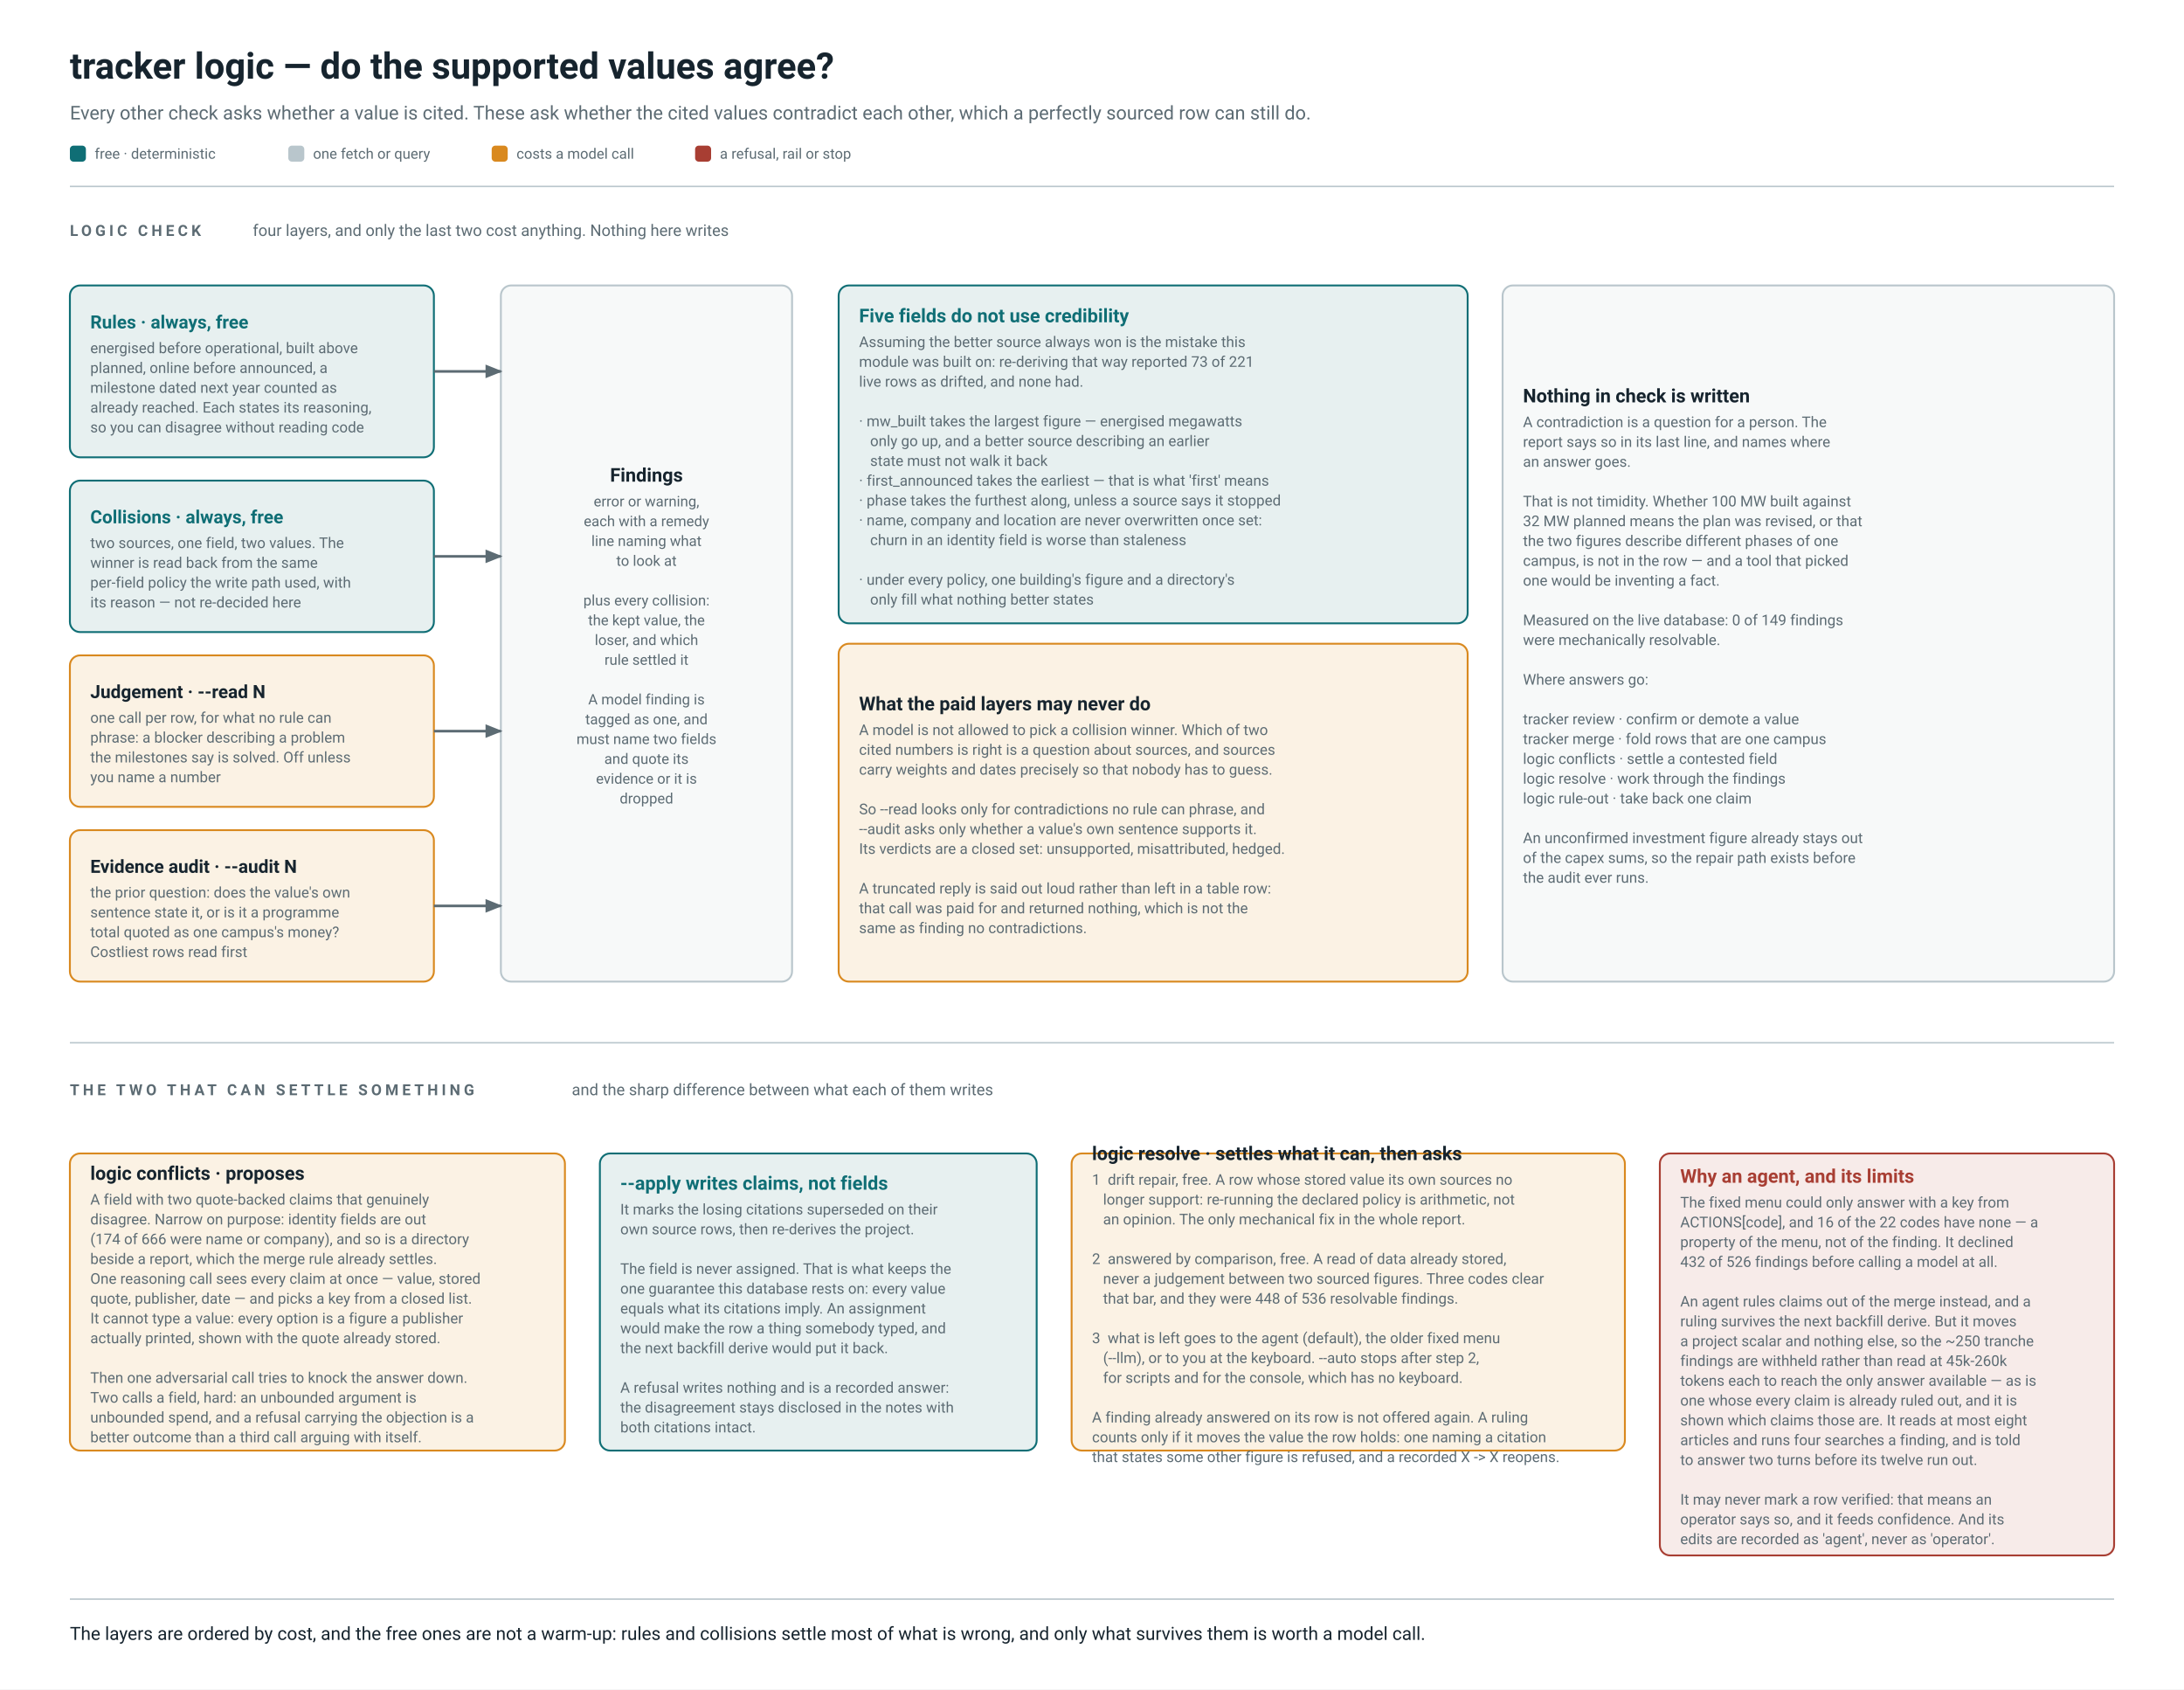
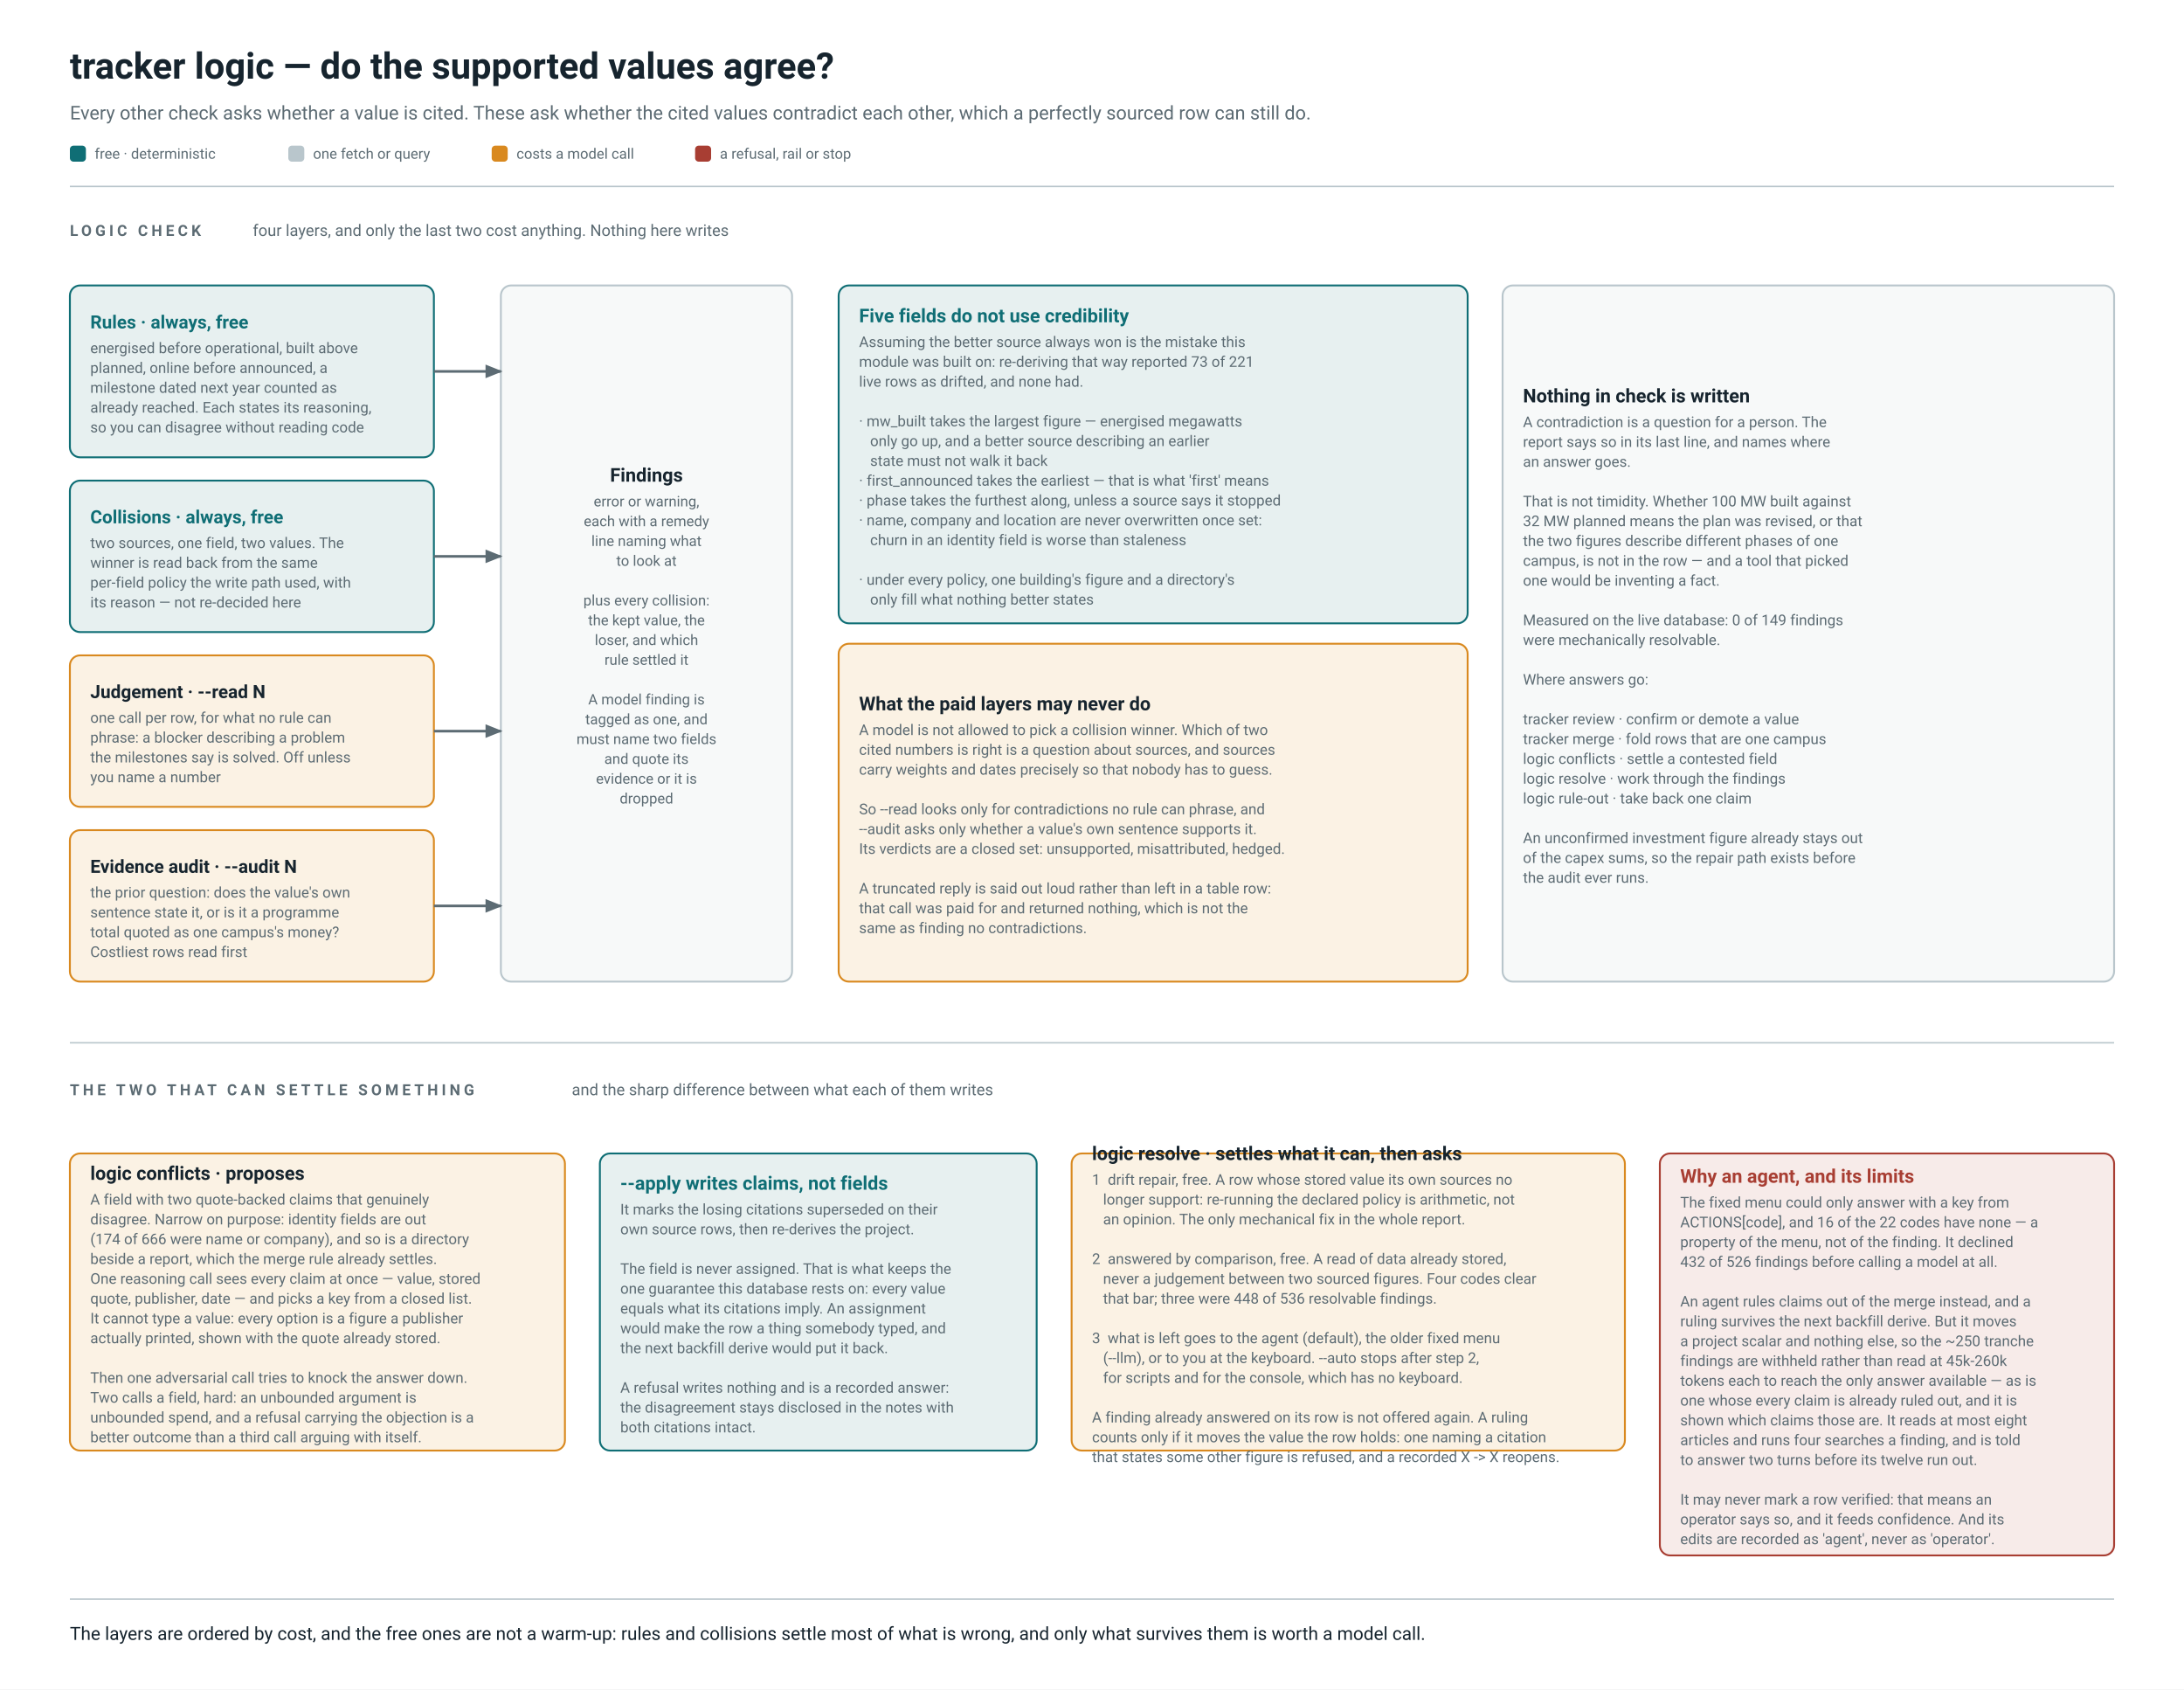
<svg xmlns="http://www.w3.org/2000/svg" width="1500" height="1160" viewBox="0 0 1500 1160" font-family="system-ui,-apple-system,'Segoe UI',Roboto,'Helvetica Neue','DejaVu Sans',Arial,sans-serif">
  <defs>
    <marker id="a5C6B73" viewBox="0 0 10 10" refX="9" refY="5" markerWidth="6.5" markerHeight="6.5" orient="auto-start-reverse">
      <path d="M 0 1 L 10 5 L 0 9 z" fill="#5C6B73" />
    </marker>
  </defs>
  <rect width="1500" height="1160" fill="#FFFFFF" />
  <g font-family="system-ui,-apple-system,'Segoe UI',Roboto,'Helvetica Neue','DejaVu Sans',Arial,sans-serif" xml:space="preserve">
    <text x="48.0" y="54.0" font-size="25" fill="#16242E" text-anchor="start" font-weight="700">tracker logic — do the supported values agree?</text>
    <text x="48.0" y="82.0" font-size="13" fill="#5C6B73" text-anchor="start">Every other check asks whether a value is cited. These ask whether the cited values contradict each other, which a perfectly sourced row can still do.</text>
    <rect x="48.0" y="100.0" width="11" height="11" rx="2.5" fill="#0F6E75" />
    <text x="65.0" y="109.0" font-size="10" fill="#5C6B73" text-anchor="start">free · deterministic</text>
    <rect x="198.0" y="100.0" width="11" height="11" rx="2.5" fill="#B9C6CC" />
    <text x="215.0" y="109.0" font-size="10" fill="#5C6B73" text-anchor="start">one fetch or query</text>
    <rect x="337.7" y="100.0" width="11" height="11" rx="2.5" fill="#D9891F" />
    <text x="354.7" y="109.0" font-size="10" fill="#5C6B73" text-anchor="start">costs a model call</text>
    <rect x="477.4" y="100.0" width="11" height="11" rx="2.5" fill="#A83E33" />
    <text x="494.4" y="109.0" font-size="10" fill="#5C6B73" text-anchor="start">a refusal, rail or stop</text>
    <line x1="48" y1="128" x2="1452" y2="128" stroke="#B9C6CC" stroke-width="1" />
    <text x="48.0" y="162.0" font-size="10.5" fill="#5C6B73" text-anchor="start" font-weight="700" letter-spacing="2.4">LOGIC CHECK</text>
    <text x="173.6" y="162.0" font-size="11" fill="#5C6B73" text-anchor="start">four layers, and only the last two cost anything. Nothing here writes</text>
    <rect x="48.0" y="196.0" width="250.0" height="118.0" rx="7" fill="#E7F0F0" stroke="#0F6E75" stroke-width="1.3" />
    <text x="62.0" y="225.5" font-size="12.5" fill="#0F6E75" text-anchor="left" font-weight="700">Rules · always, free</text>
    <text x="62.0" y="242.5" font-size="10.2" fill="#5C6B73" text-anchor="left">energised before operational, built above</text>
    <text x="62.0" y="256.1" font-size="10.2" fill="#5C6B73" text-anchor="left">planned, online before announced, a</text>
    <text x="62.0" y="269.7" font-size="10.2" fill="#5C6B73" text-anchor="left">milestone dated next year counted as</text>
    <text x="62.0" y="283.3" font-size="10.2" fill="#5C6B73" text-anchor="left">already reached. Each states its reasoning,</text>
    <text x="62.0" y="296.9" font-size="10.2" fill="#5C6B73" text-anchor="left">so you can disagree without reading code</text>
    <rect x="48.0" y="330.0" width="250.0" height="104.0" rx="7" fill="#E7F0F0" stroke="#0F6E75" stroke-width="1.3" />
    <text x="62.0" y="359.3" font-size="12.5" fill="#0F6E75" text-anchor="left" font-weight="700">Collisions · always, free</text>
    <text x="62.0" y="376.3" font-size="10.2" fill="#5C6B73" text-anchor="left">two sources, one field, two values. The</text>
    <text x="62.0" y="389.9" font-size="10.2" fill="#5C6B73" text-anchor="left">winner is read back from the same</text>
    <text x="62.0" y="403.5" font-size="10.2" fill="#5C6B73" text-anchor="left">per-field policy the write path used, with</text>
    <text x="62.0" y="417.1" font-size="10.2" fill="#5C6B73" text-anchor="left">its reason — not re-decided here</text>
    <rect x="48.0" y="450.0" width="250.0" height="104.0" rx="7" fill="#FBF2E4" stroke="#D9891F" stroke-width="1.3" />
    <text x="62.0" y="479.3" font-size="12.5" fill="#16242E" text-anchor="left" font-weight="700">Judgement · --read N</text>
    <text x="62.0" y="496.3" font-size="10.2" fill="#5C6B73" text-anchor="left">one call per row, for what no rule can</text>
    <text x="62.0" y="509.9" font-size="10.2" fill="#5C6B73" text-anchor="left">phrase: a blocker describing a problem</text>
    <text x="62.0" y="523.5" font-size="10.2" fill="#5C6B73" text-anchor="left">the milestones say is solved. Off unless</text>
    <text x="62.0" y="537.1" font-size="10.2" fill="#5C6B73" text-anchor="left">you name a number</text>
    <rect x="48.0" y="570.0" width="250.0" height="104.0" rx="7" fill="#FBF2E4" stroke="#D9891F" stroke-width="1.3" />
    <text x="62.0" y="599.3" font-size="12.5" fill="#16242E" text-anchor="left" font-weight="700">Evidence audit · --audit N</text>
    <text x="62.0" y="616.3" font-size="10.2" fill="#5C6B73" text-anchor="left">the prior question: does the value's own</text>
    <text x="62.0" y="629.9" font-size="10.2" fill="#5C6B73" text-anchor="left">sentence state it, or is it a programme</text>
    <text x="62.0" y="643.5" font-size="10.2" fill="#5C6B73" text-anchor="left">total quoted as one campus's money?</text>
    <text x="62.0" y="657.1" font-size="10.2" fill="#5C6B73" text-anchor="left">Costliest rows read first</text>
    <rect x="344.0" y="196.0" width="200.0" height="478.0" rx="7" fill="#F7F9F9" stroke="#B9C6CC" stroke-width="1.3" />
    <text x="444.0" y="330.7" font-size="13" fill="#16242E" text-anchor="middle" font-weight="700">Findings</text>
    <text x="444.0" y="347.7" font-size="10" fill="#5C6B73" text-anchor="middle">error or warning,</text>
    <text x="444.0" y="361.3" font-size="10" fill="#5C6B73" text-anchor="middle">each with a remedy</text>
    <text x="444.0" y="374.9" font-size="10" fill="#5C6B73" text-anchor="middle">line naming what</text>
    <text x="444.0" y="388.5" font-size="10" fill="#5C6B73" text-anchor="middle">to look at</text>
    <text x="444.0" y="402.1" font-size="10" fill="#5C6B73" text-anchor="middle" />
    <text x="444.0" y="415.7" font-size="10" fill="#5C6B73" text-anchor="middle">plus every collision:</text>
    <text x="444.0" y="429.3" font-size="10" fill="#5C6B73" text-anchor="middle">the kept value, the</text>
    <text x="444.0" y="442.9" font-size="10" fill="#5C6B73" text-anchor="middle">loser, and which</text>
    <text x="444.0" y="456.5" font-size="10" fill="#5C6B73" text-anchor="middle">rule settled it</text>
    <text x="444.0" y="470.1" font-size="10" fill="#5C6B73" text-anchor="middle" />
    <text x="444.0" y="483.7" font-size="10" fill="#5C6B73" text-anchor="middle">A model finding is</text>
    <text x="444.0" y="497.3" font-size="10" fill="#5C6B73" text-anchor="middle">tagged as one, and</text>
    <text x="444.0" y="510.9" font-size="10" fill="#5C6B73" text-anchor="middle">must name two fields</text>
    <text x="444.0" y="524.5" font-size="10" fill="#5C6B73" text-anchor="middle">and quote its</text>
    <text x="444.0" y="538.1" font-size="10" fill="#5C6B73" text-anchor="middle">evidence or it is</text>
    <text x="444.0" y="551.7" font-size="10" fill="#5C6B73" text-anchor="middle">dropped</text>
    <polyline points="298.0,255.0 344.0,255.0" fill="none" stroke="#5C6B73" stroke-width="1.8" stroke-linejoin="round" marker-end="url(#a5C6B73)" />
    <polyline points="298.0,382.0 344.0,382.0" fill="none" stroke="#5C6B73" stroke-width="1.8" stroke-linejoin="round" marker-end="url(#a5C6B73)" />
    <polyline points="298.0,502.0 344.0,502.0" fill="none" stroke="#5C6B73" stroke-width="1.8" stroke-linejoin="round" marker-end="url(#a5C6B73)" />
    <polyline points="298.0,622.0 344.0,622.0" fill="none" stroke="#5C6B73" stroke-width="1.8" stroke-linejoin="round" marker-end="url(#a5C6B73)" />
    <rect x="576.0" y="196.0" width="432.0" height="232.0" rx="7" fill="#E7F0F0" stroke="#0F6E75" stroke-width="1.3" />
    <text x="590.0" y="221.3" font-size="13" fill="#0F6E75" text-anchor="left" font-weight="700">Five fields do not use credibility</text>
    <text x="590.0" y="238.3" font-size="10.2" fill="#5C6B73" text-anchor="left">Assuming the better source always won is the mistake this</text>
    <text x="590.0" y="251.9" font-size="10.2" fill="#5C6B73" text-anchor="left">module was built on: re-deriving that way reported 73 of 221</text>
    <text x="590.0" y="265.5" font-size="10.2" fill="#5C6B73" text-anchor="left">live rows as drifted, and none had.</text>
    <text x="590.0" y="279.1" font-size="10.2" fill="#5C6B73" text-anchor="left" />
    <text x="590.0" y="292.7" font-size="10.2" fill="#5C6B73" text-anchor="left">· mw_built takes the largest figure — energised megawatts</text>
    <text x="590.0" y="306.3" font-size="10.2" fill="#5C6B73" text-anchor="left">   only go up, and a better source describing an earlier</text>
    <text x="590.0" y="319.9" font-size="10.2" fill="#5C6B73" text-anchor="left">   state must not walk it back</text>
    <text x="590.0" y="333.5" font-size="10.2" fill="#5C6B73" text-anchor="left">· first_announced takes the earliest — that is what 'first' means</text>
    <text x="590.0" y="347.1" font-size="10.2" fill="#5C6B73" text-anchor="left">· phase takes the furthest along, unless a source says it stopped</text>
    <text x="590.0" y="360.7" font-size="10.2" fill="#5C6B73" text-anchor="left">· name, company and location are never overwritten once set:</text>
    <text x="590.0" y="374.3" font-size="10.2" fill="#5C6B73" text-anchor="left">   churn in an identity field is worse than staleness</text>
    <text x="590.0" y="387.9" font-size="10.2" fill="#5C6B73" text-anchor="left" />
    <text x="590.0" y="401.5" font-size="10.2" fill="#5C6B73" text-anchor="left">· under every policy, one building's figure and a directory's</text>
    <text x="590.0" y="415.1" font-size="10.2" fill="#5C6B73" text-anchor="left">   only fill what nothing better states</text>
    <rect x="576.0" y="442.0" width="432.0" height="232.0" rx="7" fill="#FBF2E4" stroke="#D9891F" stroke-width="1.3" />
    <text x="590.0" y="487.7" font-size="13" fill="#16242E" text-anchor="left" font-weight="700">What the paid layers may never do</text>
    <text x="590.0" y="504.7" font-size="10.2" fill="#5C6B73" text-anchor="left">A model is not allowed to pick a collision winner. Which of two</text>
    <text x="590.0" y="518.3" font-size="10.2" fill="#5C6B73" text-anchor="left">cited numbers is right is a question about sources, and sources</text>
    <text x="590.0" y="531.9" font-size="10.2" fill="#5C6B73" text-anchor="left">carry weights and dates precisely so that nobody has to guess.</text>
    <text x="590.0" y="545.5" font-size="10.2" fill="#5C6B73" text-anchor="left" />
    <text x="590.0" y="559.1" font-size="10.2" fill="#5C6B73" text-anchor="left">So --read looks only for contradictions no rule can phrase, and</text>
    <text x="590.0" y="572.7" font-size="10.2" fill="#5C6B73" text-anchor="left">--audit asks only whether a value's own sentence supports it.</text>
    <text x="590.0" y="586.3" font-size="10.2" fill="#5C6B73" text-anchor="left">Its verdicts are a closed set: unsupported, misattributed, hedged.</text>
    <text x="590.0" y="599.9" font-size="10.2" fill="#5C6B73" text-anchor="left" />
    <text x="590.0" y="613.5" font-size="10.2" fill="#5C6B73" text-anchor="left">A truncated reply is said out loud rather than left in a table row:</text>
    <text x="590.0" y="627.1" font-size="10.2" fill="#5C6B73" text-anchor="left">that call was paid for and returned nothing, which is not the</text>
    <text x="590.0" y="640.7" font-size="10.2" fill="#5C6B73" text-anchor="left">same as finding no contradictions.</text>
    <rect x="1032.0" y="196.0" width="420.0" height="478.0" rx="7" fill="#F7F9F9" stroke="#B9C6CC" stroke-width="1.3" />
    <text x="1046.0" y="276.3" font-size="13" fill="#16242E" text-anchor="left" font-weight="700">Nothing in check is written</text>
    <text x="1046.0" y="293.3" font-size="10.2" fill="#5C6B73" text-anchor="left">A contradiction is a question for a person. The</text>
    <text x="1046.0" y="306.9" font-size="10.2" fill="#5C6B73" text-anchor="left">report says so in its last line, and names where</text>
    <text x="1046.0" y="320.5" font-size="10.2" fill="#5C6B73" text-anchor="left">an answer goes.</text>
    <text x="1046.0" y="334.1" font-size="10.2" fill="#5C6B73" text-anchor="left" />
    <text x="1046.0" y="347.7" font-size="10.2" fill="#5C6B73" text-anchor="left">That is not timidity. Whether 100 MW built against</text>
    <text x="1046.0" y="361.3" font-size="10.2" fill="#5C6B73" text-anchor="left">32 MW planned means the plan was revised, or that</text>
    <text x="1046.0" y="374.9" font-size="10.2" fill="#5C6B73" text-anchor="left">the two figures describe different phases of one</text>
    <text x="1046.0" y="388.5" font-size="10.2" fill="#5C6B73" text-anchor="left">campus, is not in the row — and a tool that picked</text>
    <text x="1046.0" y="402.1" font-size="10.2" fill="#5C6B73" text-anchor="left">one would be inventing a fact.</text>
    <text x="1046.0" y="415.7" font-size="10.2" fill="#5C6B73" text-anchor="left" />
    <text x="1046.0" y="429.3" font-size="10.2" fill="#5C6B73" text-anchor="left">Measured on the live database: 0 of 149 findings</text>
    <text x="1046.0" y="442.9" font-size="10.2" fill="#5C6B73" text-anchor="left">were mechanically resolvable.</text>
    <text x="1046.0" y="456.5" font-size="10.2" fill="#5C6B73" text-anchor="left" />
    <text x="1046.0" y="470.1" font-size="10.2" fill="#5C6B73" text-anchor="left">Where answers go:</text>
    <text x="1046.0" y="483.7" font-size="10.2" fill="#5C6B73" text-anchor="left" />
    <text x="1046.0" y="497.3" font-size="10.2" fill="#5C6B73" text-anchor="left">tracker review · confirm or demote a value</text>
    <text x="1046.0" y="510.9" font-size="10.2" fill="#5C6B73" text-anchor="left">tracker merge · fold rows that are one campus</text>
    <text x="1046.0" y="524.5" font-size="10.2" fill="#5C6B73" text-anchor="left">logic conflicts · settle a contested field</text>
    <text x="1046.0" y="538.1" font-size="10.2" fill="#5C6B73" text-anchor="left">logic resolve · work through the findings</text>
    <text x="1046.0" y="551.7" font-size="10.2" fill="#5C6B73" text-anchor="left">logic rule-out · take back one claim</text>
    <text x="1046.0" y="565.3" font-size="10.2" fill="#5C6B73" text-anchor="left" />
    <text x="1046.0" y="578.9" font-size="10.2" fill="#5C6B73" text-anchor="left">An unconfirmed investment figure already stays out</text>
    <text x="1046.0" y="592.5" font-size="10.2" fill="#5C6B73" text-anchor="left">of the capex sums, so the repair path exists before</text>
    <text x="1046.0" y="606.1" font-size="10.2" fill="#5C6B73" text-anchor="left">the audit ever runs.</text>
    <line x1="48" y1="716" x2="1452" y2="716" stroke="#B9C6CC" stroke-width="1" />
    <text x="48.0" y="752.0" font-size="10.5" fill="#5C6B73" text-anchor="start" font-weight="700" letter-spacing="2.4">THE TWO THAT CAN SETTLE SOMETHING</text>
    <text x="392.7" y="752.0" font-size="11" fill="#5C6B73" text-anchor="start">and the sharp difference between what each of them writes</text>
    <rect x="48.0" y="792.0" width="340.0" height="204.0" rx="7" fill="#FBF2E4" stroke="#D9891F" stroke-width="1.3" />
    <text x="62.0" y="810.1" font-size="13" fill="#16242E" text-anchor="left" font-weight="700">logic conflicts · proposes</text>
    <text x="62.0" y="827.1" font-size="10.2" fill="#5C6B73" text-anchor="left">A field with two quote-backed claims that genuinely</text>
    <text x="62.0" y="840.7" font-size="10.2" fill="#5C6B73" text-anchor="left">disagree. Narrow on purpose: identity fields are out</text>
    <text x="62.0" y="854.3" font-size="10.2" fill="#5C6B73" text-anchor="left">(174 of 666 were name or company), and so is a directory</text>
    <text x="62.0" y="867.9" font-size="10.2" fill="#5C6B73" text-anchor="left">beside a report, which the merge rule already settles.</text>
    <text x="62.0" y="881.5" font-size="10.2" fill="#5C6B73" text-anchor="left">One reasoning call sees every claim at once — value, stored</text>
    <text x="62.0" y="895.1" font-size="10.2" fill="#5C6B73" text-anchor="left">quote, publisher, date — and picks a key from a closed list.</text>
    <text x="62.0" y="908.7" font-size="10.2" fill="#5C6B73" text-anchor="left">It cannot type a value: every option is a figure a publisher</text>
    <text x="62.0" y="922.3" font-size="10.2" fill="#5C6B73" text-anchor="left">actually printed, shown with the quote already stored.</text>
    <text x="62.0" y="935.9" font-size="10.2" fill="#5C6B73" text-anchor="left" />
    <text x="62.0" y="949.5" font-size="10.2" fill="#5C6B73" text-anchor="left">Then one adversarial call tries to knock the answer down.</text>
    <text x="62.0" y="963.1" font-size="10.2" fill="#5C6B73" text-anchor="left">Two calls a field, hard: an unbounded argument is</text>
    <text x="62.0" y="976.7" font-size="10.2" fill="#5C6B73" text-anchor="left">unbounded spend, and a refusal carrying the objection is a</text>
    <text x="62.0" y="990.3" font-size="10.2" fill="#5C6B73" text-anchor="left">better outcome than a third call arguing with itself.</text>
    <rect x="412.0" y="792.0" width="300.0" height="204.0" rx="7" fill="#E7F0F0" stroke="#0F6E75" stroke-width="1.3" />
    <text x="426.0" y="816.9" font-size="13" fill="#0F6E75" text-anchor="left" font-weight="700">--apply writes claims, not fields</text>
    <text x="426.0" y="833.9" font-size="10.2" fill="#5C6B73" text-anchor="left">It marks the losing citations superseded on their</text>
    <text x="426.0" y="847.5" font-size="10.2" fill="#5C6B73" text-anchor="left">own source rows, then re-derives the project.</text>
    <text x="426.0" y="861.1" font-size="10.2" fill="#5C6B73" text-anchor="left" />
    <text x="426.0" y="874.7" font-size="10.2" fill="#5C6B73" text-anchor="left">The field is never assigned. That is what keeps the</text>
    <text x="426.0" y="888.3" font-size="10.2" fill="#5C6B73" text-anchor="left">one guarantee this database rests on: every value</text>
    <text x="426.0" y="901.9" font-size="10.2" fill="#5C6B73" text-anchor="left">equals what its citations imply. An assignment</text>
    <text x="426.0" y="915.5" font-size="10.2" fill="#5C6B73" text-anchor="left">would make the row a thing somebody typed, and</text>
    <text x="426.0" y="929.1" font-size="10.2" fill="#5C6B73" text-anchor="left">the next backfill derive would put it back.</text>
    <text x="426.0" y="942.7" font-size="10.2" fill="#5C6B73" text-anchor="left" />
    <text x="426.0" y="956.3" font-size="10.2" fill="#5C6B73" text-anchor="left">A refusal writes nothing and is a recorded answer:</text>
    <text x="426.0" y="969.9" font-size="10.2" fill="#5C6B73" text-anchor="left">the disagreement stays disclosed in the notes with</text>
    <text x="426.0" y="983.5" font-size="10.2" fill="#5C6B73" text-anchor="left">both citations intact.</text>
    <rect x="736.0" y="792.0" width="380.0" height="204.0" rx="7" fill="#FBF2E4" stroke="#D9891F" stroke-width="1.3" />
    <text x="750.0" y="796.5" font-size="13" fill="#16242E" text-anchor="left" font-weight="700">logic resolve · settles what it can, then asks</text>
    <text x="750.0" y="813.5" font-size="10.2" fill="#5C6B73" text-anchor="left">1  drift repair, free. A row whose stored value its own sources no</text>
    <text x="750.0" y="827.1" font-size="10.2" fill="#5C6B73" text-anchor="left">   longer support: re-running the declared policy is arithmetic, not</text>
    <text x="750.0" y="840.7" font-size="10.2" fill="#5C6B73" text-anchor="left">   an opinion. The only mechanical fix in the whole report.</text>
    <text x="750.0" y="854.3" font-size="10.2" fill="#5C6B73" text-anchor="left" />
    <text x="750.0" y="867.9" font-size="10.2" fill="#5C6B73" text-anchor="left">2  answered by comparison, free. A read of data already stored,</text>
-     <text x="750.0" y="881.5" font-size="10.2" fill="#5C6B73" text-anchor="left">   never a judgement between two sourced figures. Three codes clear</text>
-     <text x="750.0" y="895.1" font-size="10.2" fill="#5C6B73" text-anchor="left">   that bar, and they were 448 of 536 resolvable findings.</text>
+     <text x="750.0" y="881.5" font-size="10.2" fill="#5C6B73" text-anchor="left">   never a judgement between two sourced figures. Four codes clear</text>
+     <text x="750.0" y="895.1" font-size="10.2" fill="#5C6B73" text-anchor="left">   that bar; three were 448 of 536 resolvable findings.</text>
    <text x="750.0" y="908.7" font-size="10.2" fill="#5C6B73" text-anchor="left" />
    <text x="750.0" y="922.3" font-size="10.2" fill="#5C6B73" text-anchor="left">3  what is left goes to the agent (default), the older fixed menu</text>
    <text x="750.0" y="935.9" font-size="10.2" fill="#5C6B73" text-anchor="left">   (--llm), or to you at the keyboard. --auto stops after step 2,</text>
    <text x="750.0" y="949.5" font-size="10.2" fill="#5C6B73" text-anchor="left">   for scripts and for the console, which has no keyboard.</text>
    <text x="750.0" y="963.1" font-size="10.2" fill="#5C6B73" text-anchor="left" />
    <text x="750.0" y="976.7" font-size="10.2" fill="#5C6B73" text-anchor="left">A finding already answered on its row is not offered again. A ruling</text>
    <text x="750.0" y="990.3" font-size="10.2" fill="#5C6B73" text-anchor="left">counts only if it moves the value the row holds: one naming a citation</text>
    <text x="750.0" y="1003.9" font-size="10.2" fill="#5C6B73" text-anchor="left">that states some other figure is refused, and a recorded X -&gt; X reopens.</text>
    <rect x="1140.0" y="792.0" width="312.0" height="276.0" rx="7" fill="#F7EBE9" stroke="#A83E33" stroke-width="1.3" />
    <text x="1154.0" y="812.1" font-size="13" fill="#A83E33" text-anchor="left" font-weight="700">Why an agent, and its limits</text>
    <text x="1154.0" y="829.1" font-size="10.2" fill="#5C6B73" text-anchor="left">The fixed menu could only answer with a key from</text>
    <text x="1154.0" y="842.7" font-size="10.2" fill="#5C6B73" text-anchor="left">ACTIONS[code], and 16 of the 22 codes have none — a</text>
    <text x="1154.0" y="856.3" font-size="10.2" fill="#5C6B73" text-anchor="left">property of the menu, not of the finding. It declined</text>
    <text x="1154.0" y="869.9" font-size="10.2" fill="#5C6B73" text-anchor="left">432 of 526 findings before calling a model at all.</text>
    <text x="1154.0" y="883.5" font-size="10.2" fill="#5C6B73" text-anchor="left" />
    <text x="1154.0" y="897.1" font-size="10.2" fill="#5C6B73" text-anchor="left">An agent rules claims out of the merge instead, and a</text>
    <text x="1154.0" y="910.7" font-size="10.2" fill="#5C6B73" text-anchor="left">ruling survives the next backfill derive. But it moves</text>
    <text x="1154.0" y="924.3" font-size="10.2" fill="#5C6B73" text-anchor="left">a project scalar and nothing else, so the ~250 tranche</text>
    <text x="1154.0" y="937.9" font-size="10.2" fill="#5C6B73" text-anchor="left">findings are withheld rather than read at 45k-260k</text>
    <text x="1154.0" y="951.5" font-size="10.2" fill="#5C6B73" text-anchor="left">tokens each to reach the only answer available — as is</text>
    <text x="1154.0" y="965.1" font-size="10.2" fill="#5C6B73" text-anchor="left">one whose every claim is already ruled out, and it is</text>
    <text x="1154.0" y="978.7" font-size="10.2" fill="#5C6B73" text-anchor="left">shown which claims those are. It reads at most eight</text>
    <text x="1154.0" y="992.3" font-size="10.2" fill="#5C6B73" text-anchor="left">articles and runs four searches a finding, and is told</text>
    <text x="1154.0" y="1005.9" font-size="10.2" fill="#5C6B73" text-anchor="left">to answer two turns before its twelve run out.</text>
    <text x="1154.0" y="1019.5" font-size="10.2" fill="#5C6B73" text-anchor="left" />
    <text x="1154.0" y="1033.1" font-size="10.2" fill="#5C6B73" text-anchor="left">It may never mark a row verified: that means an</text>
    <text x="1154.0" y="1046.7" font-size="10.2" fill="#5C6B73" text-anchor="left">operator says so, and it feeds confidence. And its</text>
    <text x="1154.0" y="1060.3" font-size="10.2" fill="#5C6B73" text-anchor="left">edits are recorded as 'agent', never as 'operator'.</text>
    <line x1="48" y1="1098" x2="1452" y2="1098" stroke="#B9C6CC" stroke-width="1" />
    <text x="48.0" y="1126.0" font-size="12.5" fill="#16242E" text-anchor="start">The layers are ordered by cost, and the free ones are not a warm-up: rules and collisions settle most of what is wrong, and only what survives them is worth a model call.</text>
  </g>
</svg>
